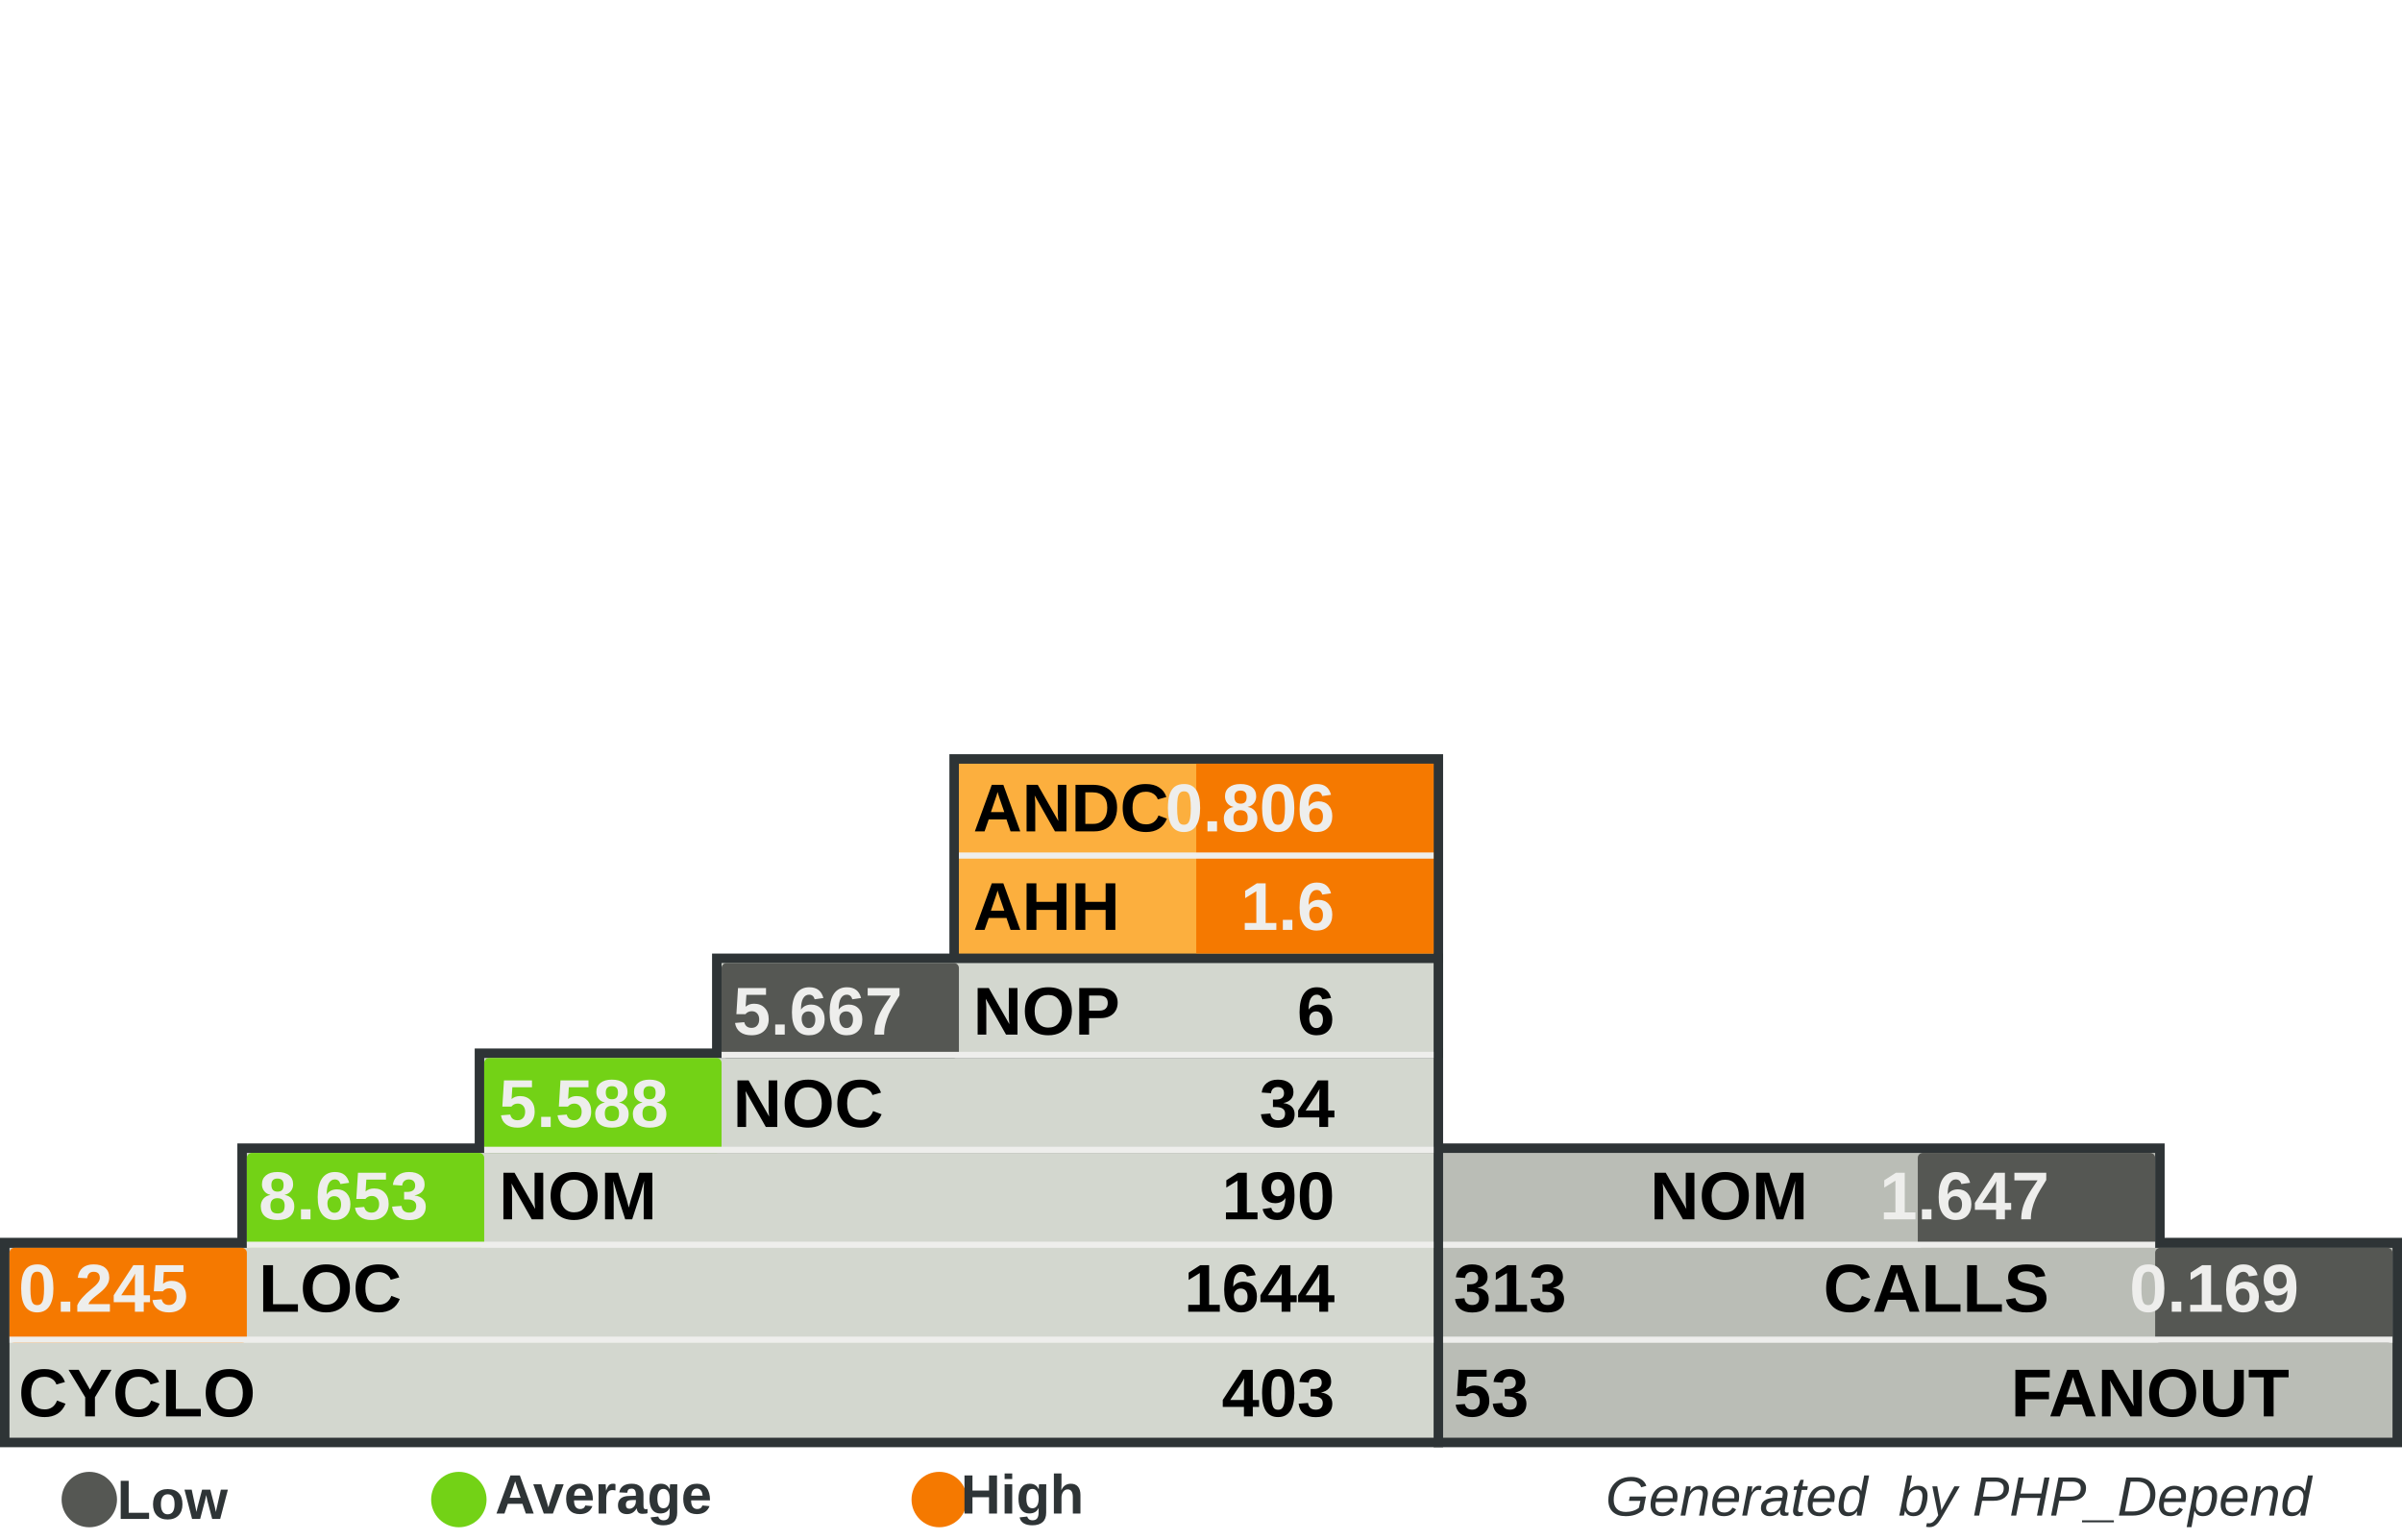
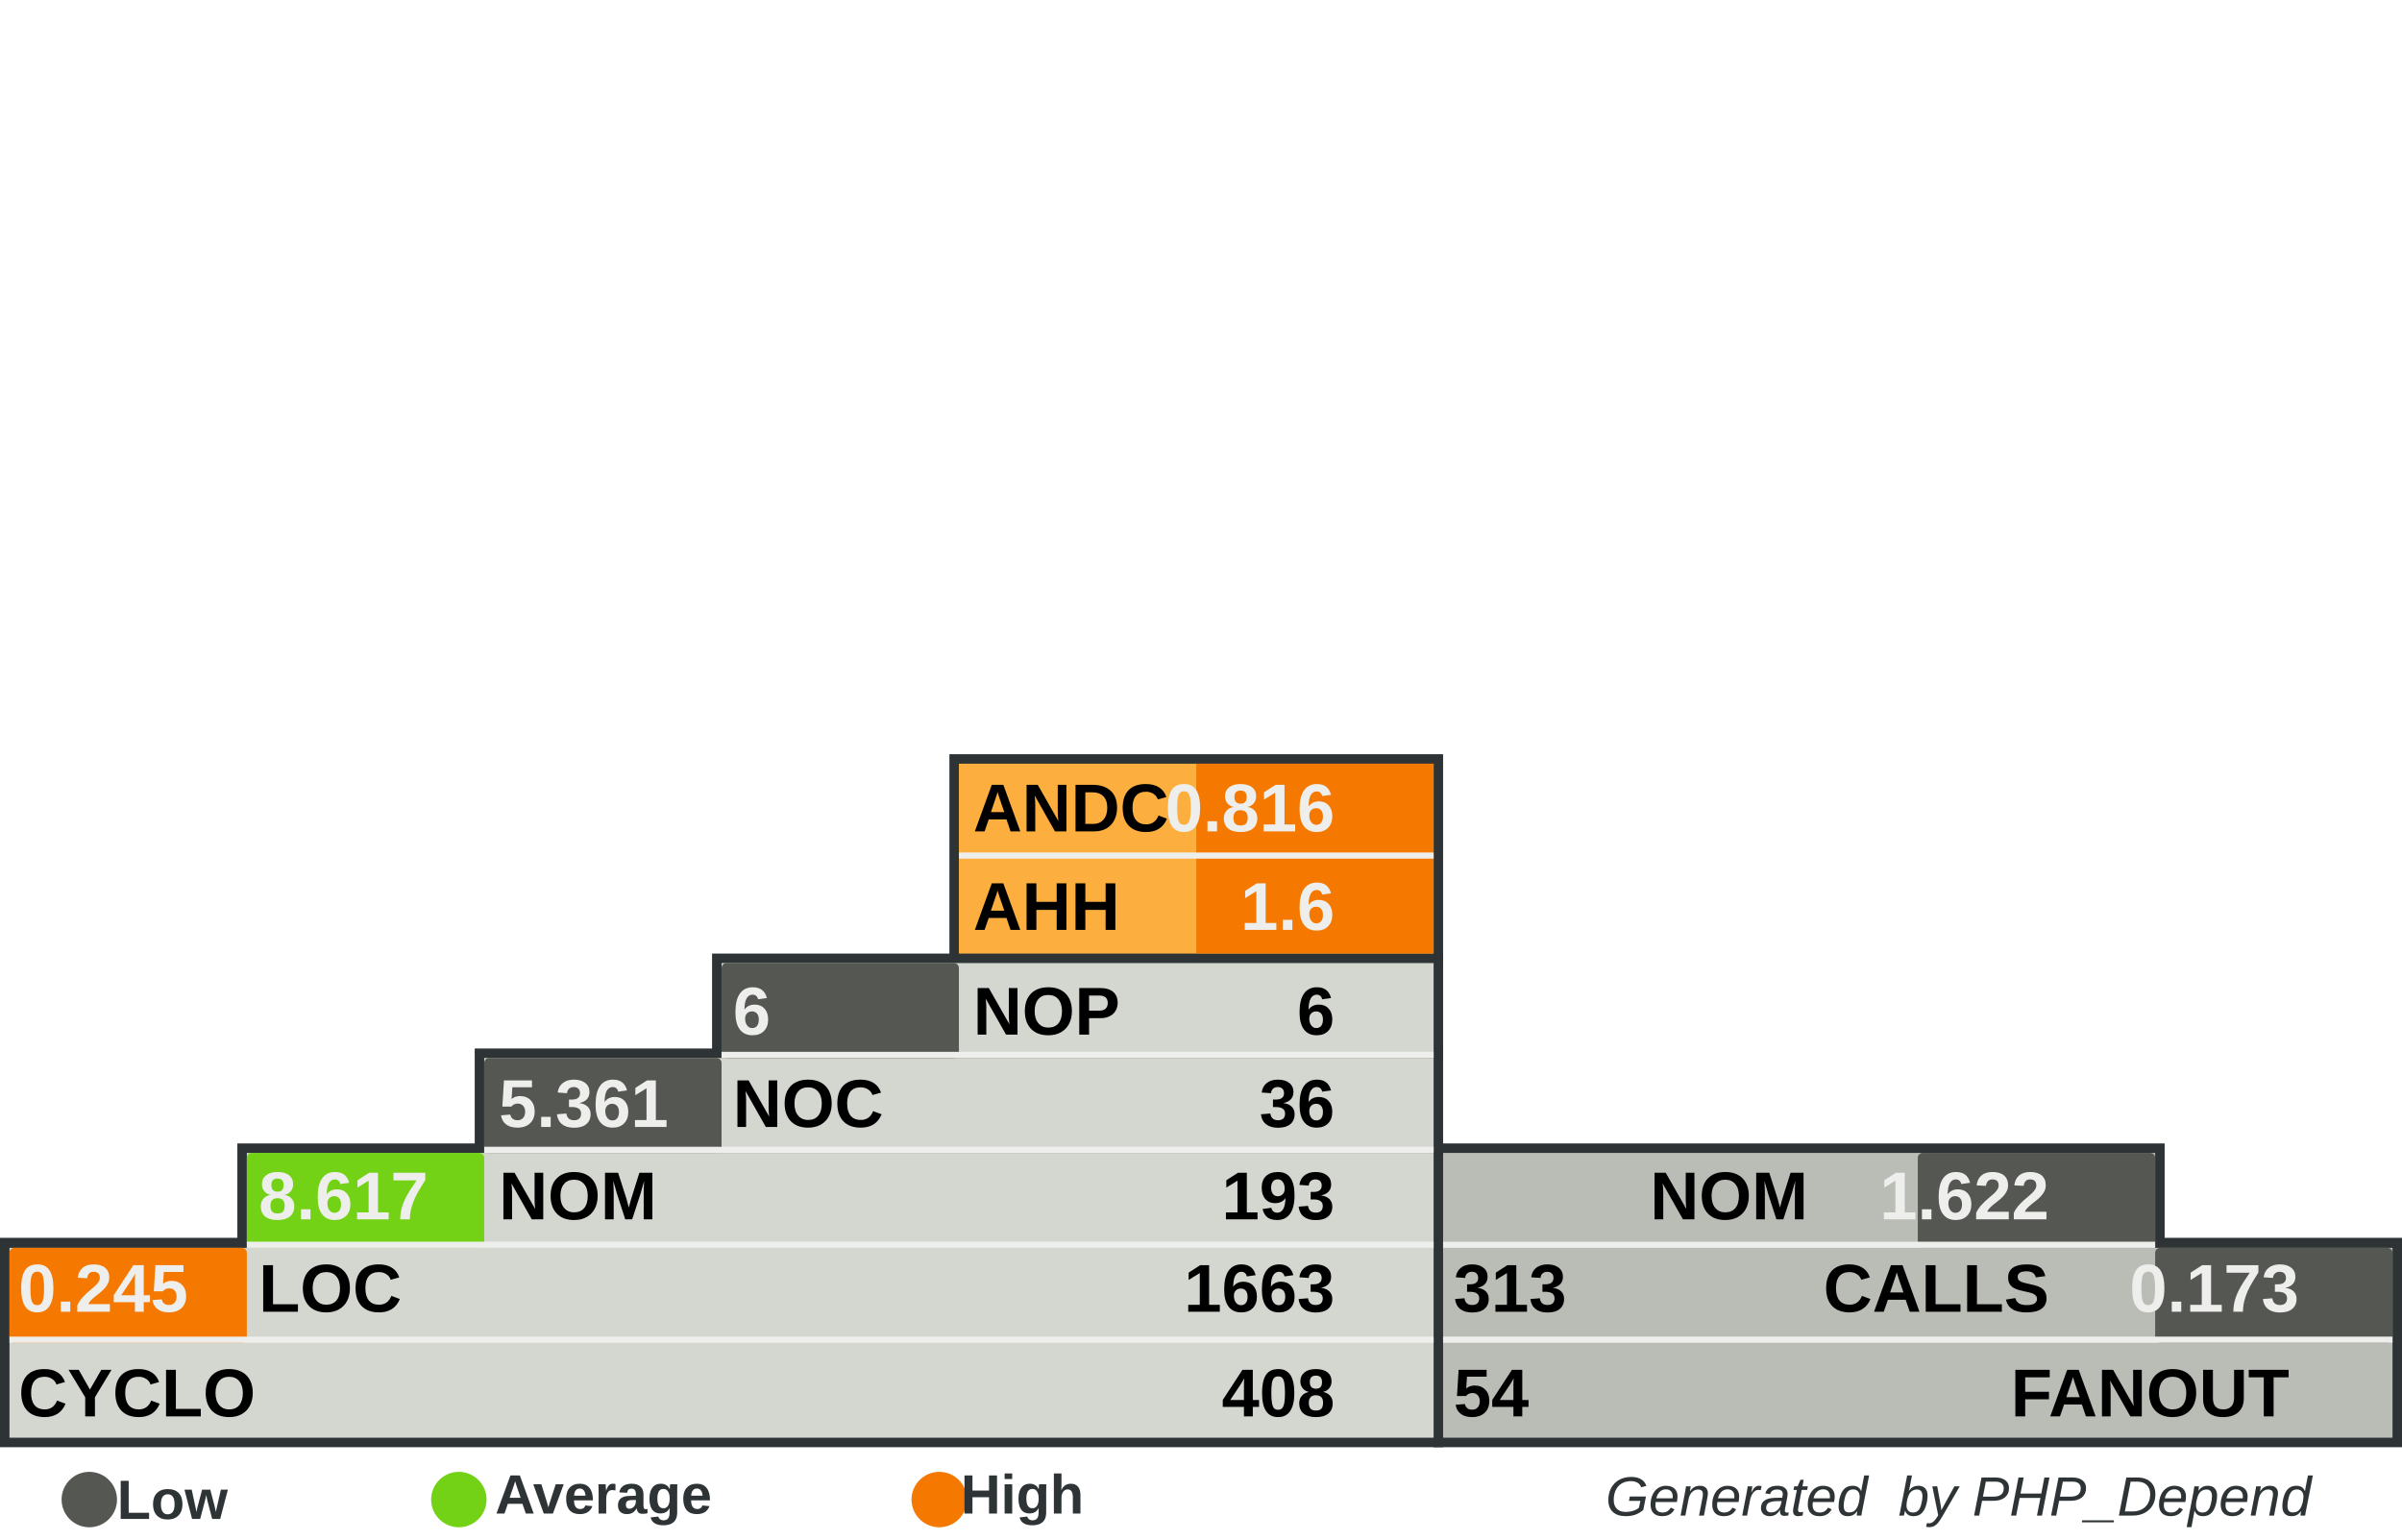
<svg xmlns="http://www.w3.org/2000/svg" width="390" height="250" id="svg5110" version="1.0">
  <defs id="defs5112">
    </defs>
  <g id="layer1">
    <rect style="fill:#555753" width="0" height="0" x="0" y="0" rx="0" ry="0" id="rect8982" xml:id="threshold.low" />
    <rect style="fill:#73d216" width="0" height="0" x="0" y="0" rx="0" ry="0" id="rect8983" xml:id="threshold.average" />
    <rect style="fill:#f57900" width="0" height="0" x="0" y="0" rx="0" ry="0" id="rect2834" xml:id="threshold.high" />
    <rect style="opacity:1;fill:#2e3436;fill-opacity:1;stroke:none;stroke-width:1;stroke-miterlimit:4;stroke-dasharray:none;stroke-opacity:1" id="rect4954" width="118.696" height="16.957" x="232.767" y="185.672" rx="2.978" ry="0" />
    <rect style="opacity:1;fill:#2e3436;fill-opacity:1;stroke:none;stroke-width:1;stroke-miterlimit:4;stroke-dasharray:none;stroke-opacity:1" id="rect4956" width="157.233" height="34" x="232.767" y="201" rx="3.945" ry="0" />
    <rect style="opacity:1;fill:#2e3436;fill-opacity:1;stroke:none;stroke-width:1;stroke-miterlimit:4;stroke-dasharray:none;stroke-opacity:1" id="rect4958" width="80.158" height="33.913" x="154.15" y="122.47" rx="2.011" ry="0" />
    <rect style="opacity:1;fill:#2e3436;fill-opacity:1;stroke:none;stroke-width:1;stroke-miterlimit:4;stroke-dasharray:none;stroke-opacity:1" id="rect4960" width="234.308" height="34" x="0" y="201" rx="5.879" ry="0" />
    <rect style="opacity:1;fill:#2e3436;fill-opacity:1;stroke:none;stroke-width:1;stroke-miterlimit:4;stroke-dasharray:none;stroke-opacity:1" id="rect4962" width="195.771" height="16.957" x="38.538" y="185.672" rx="4.912" ry="0" />
    <rect style="opacity:1;fill:#2e3436;fill-opacity:1;stroke:none;stroke-width:1;stroke-miterlimit:4;stroke-dasharray:none;stroke-opacity:1" id="rect4964" width="157.233" height="16.957" x="77.075" y="170.257" rx="3.945" ry="0" />
    <rect style="opacity:1;fill:#2e3436;fill-opacity:1;stroke:none;stroke-width:1;stroke-miterlimit:4;stroke-dasharray:none;stroke-opacity:1" id="rect4966" width="118.696" height="16.957" x="115.613" y="154.842" rx="2.978" ry="0" />
    <rect style="opacity:1;fill:#d3d7cf;fill-opacity:1;stroke:none;stroke-width:1;stroke-miterlimit:4;stroke-dasharray:none;stroke-opacity:1" id="rect4968" width="231.225" height="30.83" x="1.542" y="202.628" rx="5.801" ry="0" />
    <rect style="opacity:1;fill:#d3d7cf;fill-opacity:1;stroke:none;stroke-width:1;stroke-miterlimit:4;stroke-dasharray:none;stroke-opacity:1" id="rect4970" width="192.688" height="15.415" x="40.079" y="187.214" rx="4.834" ry="0" />
    <rect style="opacity:1;fill:#d3d7cf;fill-opacity:1;stroke:none;stroke-width:1;stroke-miterlimit:4;stroke-dasharray:none;stroke-opacity:1" id="rect4972" width="154.15" height="15.415" x="78.617" y="171.798" rx="3.868" ry="0" />
    <rect style="opacity:1;fill:#d3d7cf;fill-opacity:1;stroke:none;stroke-width:1;stroke-miterlimit:4;stroke-dasharray:none;stroke-opacity:1" id="rect4974" width="115.613" height="15.415" x="117.154" y="156.383" rx="2.901" ry="0" />
    <rect style="opacity:1;fill:#fcaf3e;fill-opacity:1;stroke:none;stroke-width:1;stroke-miterlimit:4;stroke-dasharray:none;stroke-opacity:1" id="rect4976" width="77.075" height="30.83" x="155.692" y="124.012" rx="1.934" ry="0" />
    <rect style="opacity:1;fill:#babdb6;fill-opacity:1;stroke:none;stroke-width:1;stroke-miterlimit:4;stroke-dasharray:none;stroke-opacity:1" id="rect4978" width="154.15" height="30.83" x="234.308" y="202.628" rx="3.868" ry="0" />
    <rect style="opacity:1;fill:#babdb6;fill-opacity:1;stroke:none;stroke-width:1;stroke-miterlimit:4;stroke-dasharray:none;stroke-opacity:1" id="rect4980" width="115.613" height="15.415" x="234.308" y="187.213" rx="2.901" ry="0" />
    <rect style="opacity:1;fill:#f57900;fill-opacity:1;stroke:none;stroke-width:1;stroke-miterlimit:4;stroke-dasharray:none;stroke-opacity:1" id="rect4982" xml:id="rect.andc" width="38.538" height="15.43" x="194.229" y="124.012" rx="0.967" ry="0" />
    <rect style="opacity:1;fill:#f57900;fill-opacity:1;stroke:none;stroke-width:1;stroke-miterlimit:4;stroke-dasharray:none;stroke-opacity:1" id="rect2851" xml:id="rect.ahh" width="38.538" height="15.4" x="194.229" y="139.412" rx="0.967" ry="0" />
    <rect style="opacity:1;fill:#555753;fill-opacity:1;stroke:none;stroke-width:1;stroke-miterlimit:4;stroke-dasharray:none;stroke-opacity:1" id="rect4984" xml:id="rect.noc-nop" width="38.538" height="15.415" x="117.154" y="156.383" rx="0.806" />
-     <rect style="opacity:1;fill:#73d216;fill-opacity:1;stroke:none;stroke-width:1;stroke-miterlimit:4;stroke-dasharray:none;stroke-opacity:1" id="rect4986" xml:id="rect.nom-noc" width="38.538" height="15.415" x="78.617" y="171.798" rx="0.806" />
+     <rect style="opacity:1;fill:#555753;fill-opacity:1;stroke:none;stroke-width:1;stroke-miterlimit:4;stroke-dasharray:none;stroke-opacity:1" id="rect4986" xml:id="rect.nom-noc" width="38.538" height="15.415" x="78.617" y="171.798" rx="0.806" />
    <rect style="opacity:1;fill:#73d216;fill-opacity:1;stroke:none;stroke-width:1;stroke-miterlimit:4;stroke-dasharray:none;stroke-opacity:1" id="rect4988" xml:id="rect.loc-nom" width="38.538" height="15.415" x="40.079" y="187.213" rx="0.806" />
    <rect style="opacity:1;fill:#f57900;fill-opacity:1;stroke:none;stroke-width:1;stroke-miterlimit:4;stroke-dasharray:none;stroke-opacity:1" id="rect4990" xml:id="rect.cyclo-loc" width="38.538" height="15.415" x="1.542" y="202.628" rx="0.806" />
    <rect style="opacity:1;fill:#555753;fill-opacity:1;stroke:none;stroke-width:1;stroke-miterlimit:4;stroke-dasharray:none;stroke-opacity:1" id="rect4992" xml:id="rect.calls-nom" width="38.538" height="15.415" x="311.383" y="187.213" rx="0.806" />
    <rect style="opacity:1;fill:#555753;fill-opacity:1;stroke:none;stroke-width:1;stroke-miterlimit:4;stroke-dasharray:none;stroke-opacity:1" id="rect4994" xml:id="rect.fanout-calls" width="38.538" height="15.415" x="349.921" y="202.628" rx="0.806" />
    <rect style="opacity:1;fill:#eeeeec;fill-opacity:1;stroke:none;stroke-width:1;stroke-miterlimit:4;stroke-dasharray:none;stroke-opacity:1" id="rect4996" width="231.225" height="1" x="1.542" y="217.043" rx="5.801" ry="0" />
    <rect style="opacity:1;fill:#eeeeec;fill-opacity:1;stroke:none;stroke-width:1;stroke-miterlimit:4;stroke-dasharray:none;stroke-opacity:1" id="rect4998" width="192.688" height="1" x="40.079" y="201.628" rx="4.834" ry="0" />
    <rect style="opacity:1;fill:#eeeeec;fill-opacity:1;stroke:none;stroke-width:1;stroke-miterlimit:4;stroke-dasharray:none;stroke-opacity:1" id="rect5000" width="154.15" height="1" x="78.617" y="186.213" rx="3.868" ry="0" />
    <rect style="opacity:1;fill:#eeeeec;fill-opacity:1;stroke:none;stroke-width:1;stroke-miterlimit:4;stroke-dasharray:none;stroke-opacity:1" id="rect5002" width="115.613" height="1" x="117.154" y="170.798" rx="2.901" ry="0" />
    <rect style="opacity:1;fill:#eeeeec;fill-opacity:1;stroke:none;stroke-width:1;stroke-miterlimit:4;stroke-dasharray:none;stroke-opacity:1" id="rect5004" width="115.613" height="1" x="234.308" y="201.628" rx="2.901" ry="0" />
    <rect style="opacity:1;fill:#eeeeec;fill-opacity:1;stroke:none;stroke-width:1;stroke-miterlimit:4;stroke-dasharray:none;stroke-opacity:1" id="rect5006" width="154.15" height="1" x="234.308" y="217.043" rx="3.868" ry="0" />
    <rect style="opacity:1;fill:#eeeeec;fill-opacity:1;stroke:none;stroke-width:1;stroke-miterlimit:4;stroke-dasharray:none;stroke-opacity:1" id="rect5008" width="77.075" height="1" x="155.692" y="138.427" rx="1.934" ry="0" />
    <text xml:space="preserve" style="font-size:11px;font-style:normal;font-variant:normal;font-weight:bold;font-stretch:normal;fill:#000000;fill-opacity:1;stroke:none;stroke-width:1px;stroke-linecap:butt;stroke-linejoin:miter;stroke-opacity:1;font-family:Arial" x="158" y="135" title="Average Number of Derived Classes" id="text5010">
      <tspan title="Average Number of Derived Classes" id="tspan5012" x="158" y="135">ANDC</tspan>
    </text>
    <text xml:space="preserve" style="font-size:11px;font-style:normal;font-variant:normal;font-weight:bold;font-stretch:normal;fill:#000000;fill-opacity:1;stroke:none;stroke-width:1px;stroke-linecap:butt;stroke-linejoin:miter;stroke-opacity:1;font-family:Arial" x="158" y="151" title="Average Hierarchy Height" id="text5014">
      <tspan title="Average Hierarchy Height" id="tspan5016" x="158" y="151">AHH</tspan>
    </text>
    <text xml:space="preserve" style="font-size:11px;font-style:normal;font-variant:normal;font-weight:bold;font-stretch:normal;fill:#000000;fill-opacity:1;stroke:none;stroke-width:1px;stroke-linecap:butt;stroke-linejoin:miter;stroke-opacity:1;font-family:Arial" x="158" y="168" title="Number Of Packages" id="text5018">
      <tspan title="Number Of Packages" id="tspan5020" x="158" y="168">NOP</tspan>
    </text>
    <text xml:space="preserve" style="font-size:11px;font-style:normal;font-variant:normal;font-weight:bold;font-stretch:normal;fill:#000000;fill-opacity:1;stroke:none;stroke-width:1px;stroke-linecap:butt;stroke-linejoin:miter;stroke-opacity:1;font-family:Arial" x="119" y="183" id="text5022" title="Number Of Classes" transform="scale(0.9999985,1.000001)">
      <tspan title="Number Of Classes" id="tspan5024" x="119" y="183">NOC</tspan>
    </text>
    <text xml:space="preserve" style="font-size:11px;font-style:normal;font-variant:normal;font-weight:bold;font-stretch:normal;fill:#000000;fill-opacity:1;stroke:none;stroke-width:1px;stroke-linecap:butt;stroke-linejoin:miter;stroke-opacity:1;font-family:Arial" x="81" y="198" id="text5026" title="Number Of Methods (Methods+Functions)" transform="scale(0.9999985,1.000001)">
      <tspan title="Number Of Methods (Methods+Functions)" id="tspan5028" x="81" y="198">NOM</tspan>
    </text>
    <text xml:space="preserve" style="font-size:11px;font-style:normal;font-variant:normal;font-weight:bold;font-stretch:normal;fill:#000000;fill-opacity:1;stroke:none;stroke-width:1px;stroke-linecap:butt;stroke-linejoin:miter;stroke-opacity:1;font-family:Arial" x="42" y="213" id="text5030" title="Lines Of Code (Non Comment and Non Whitespace Lines)" transform="scale(0.9999985,1.000001)">
      <tspan title="Lines Of Code (Non Comment and Non Whitespace Lines)" id="tspan5032" x="42" y="213">LOC</tspan>
    </text>
    <text xml:space="preserve" style="font-size:11px;font-style:normal;font-variant:normal;font-weight:bold;font-stretch:normal;fill:#000000;fill-opacity:1;stroke:none;stroke-width:1px;stroke-linecap:butt;stroke-linejoin:miter;stroke-opacity:1;font-family:Arial" x="3" y="230" id="text5034" title="Cyclomatic Complexity" transform="scale(0.9999985,1.000001)">
      <tspan title="Cyclomatic Complexity" id="tspan5036" x="3" y="230">CYCLO</tspan>
    </text>
    <text xml:space="preserve" style="font-size:11px;font-style:normal;font-variant:normal;font-weight:bold;font-stretch:normal;text-align:end;text-anchor:end;fill:#000000;fill-opacity:1;stroke:none;stroke-width:1px;stroke-linecap:butt;stroke-linejoin:miter;stroke-opacity:1;font-family:Arial" x="308.858" y="198" id="text5038" title="Number Of Methods (Methods+Functions)" transform="scale(0.9999985,1.000001)">
      <tspan title="Number Of Methods (Methods+Functions)" id="tspan5040" x="308.858" y="198">NOM</tspan>
    </text>
    <text xml:space="preserve" style="font-size:11px;font-style:normal;font-variant:normal;font-weight:bold;font-stretch:normal;text-anchor:end;fill:#000000;fill-opacity:1;stroke:none;stroke-width:1px;stroke-linecap:butt;stroke-linejoin:miter;stroke-opacity:1;font-family:Arial" x="348" y="213" id="text5042" title="Number of Operation Calls" transform="scale(0.9999985,1.000001)">
      <tspan title="Number of Operation Calls" id="tspan5044" x="348" y="213">CALLS</tspan>
    </text>
    <text xml:space="preserve" style="font-size:11px;font-style:normal;font-variant:normal;font-weight:bold;font-stretch:normal;text-anchor:end;fill:#000000;fill-opacity:1;stroke:none;stroke-width:1px;stroke-linecap:butt;stroke-linejoin:miter;stroke-opacity:1;font-family:Arial" x="387" y="230" id="text5046" title="Number of Called Classes" transform="scale(0.9999985,1.000001)">
      <tspan title="Number of Called Classes" id="tspan5048" x="387" y="230">FANOUT</tspan>
    </text>
    <text xml:space="preserve" style="font-size:11px;font-style:normal;font-variant:normal;font-weight:bold;font-stretch:normal;fill:#000000;fill-opacity:1;stroke:none;stroke-width:1px;stroke-linecap:butt;stroke-linejoin:miter;stroke-opacity:1;font-family:Arial" title="Number of Called Classes" x="236" y="230" id="text5050" transform="scale(0.9999985,1.000001)">
-       <tspan title="Number of Called Classes" id="tspan5052" xml:id="pdepend.fanout" x="236" y="230">53</tspan>
+       <tspan title="Number of Called Classes" id="tspan5052" xml:id="pdepend.fanout" x="236" y="230">54</tspan>
    </text>
    <text xml:space="preserve" style="font-size:11px;font-style:normal;font-variant:normal;font-weight:bold;font-stretch:normal;fill:#000000;fill-opacity:1;stroke:none;stroke-width:1px;stroke-linecap:butt;stroke-linejoin:miter;stroke-opacity:1;font-family:Arial" title="Number of Operation Calls" x="236" y="213" id="text5054" transform="scale(0.9999985,1.000001)">
      <tspan title="Number of Operation Calls" id="tspan5056" xml:id="pdepend.calls" x="236" y="213">313</tspan>
    </text>
    <text xml:space="preserve" style="font-size:11px;font-style:normal;font-variant:normal;font-weight:bold;font-stretch:normal;text-anchor:end;fill:#000000;fill-opacity:1;stroke:none;stroke-width:1px;stroke-linecap:butt;stroke-linejoin:miter;stroke-opacity:1;font-family:Arial" title="Cyclomatic Complexity" x="232" y="230" id="text5058" transform="scale(0.9999985,1.000001)">
-       <tspan title="Cyclomatic Complexity" id="tspan5060" xml:id="pdepend.cyclo" x="232" y="230">403</tspan>
+       <tspan title="Cyclomatic Complexity" id="tspan5060" xml:id="pdepend.cyclo" x="232" y="230">408</tspan>
    </text>
    <text xml:space="preserve" style="font-size:11px;font-style:normal;font-variant:normal;font-weight:bold;font-stretch:normal;text-anchor:end;fill:#000000;fill-opacity:1;stroke:none;stroke-width:1px;stroke-linecap:butt;stroke-linejoin:miter;stroke-opacity:1;font-family:Arial" title="Lines Of Code (Non Comment and Non Whitespace Lines)" x="232" y="213" id="text5062" transform="scale(0.9999985,1.000001)">
-       <tspan xml:id="pdepend.loc" title="Lines Of Code (Non Comment and Non Whitespace Lines)" id="tspan5064" x="232" y="213">1644</tspan>
+       <tspan xml:id="pdepend.loc" title="Lines Of Code (Non Comment and Non Whitespace Lines)" id="tspan5064" x="232" y="213">1663</tspan>
    </text>
    <text xml:space="preserve" style="font-size:11px;font-style:normal;font-variant:normal;font-weight:bold;font-stretch:normal;text-anchor:end;fill:#000000;fill-opacity:1;stroke:none;stroke-width:1px;stroke-linecap:butt;stroke-linejoin:miter;stroke-opacity:1;font-family:Arial" title="Number Of Methods (Methods+Functions)" x="232" y="198" id="text5066" transform="scale(0.9999985,1.000001)">
-       <tspan title="Number Of Methods (Methods+Functions)" id="tspan5068" xml:id="pdepend.nom" x="232" y="198">190</tspan>
+       <tspan title="Number Of Methods (Methods+Functions)" id="tspan5068" xml:id="pdepend.nom" x="232" y="198">193</tspan>
    </text>
    <text xml:space="preserve" style="font-size:11px;font-style:normal;font-variant:normal;font-weight:bold;font-stretch:normal;text-anchor:end;fill:#000000;fill-opacity:1;stroke:none;stroke-width:1px;stroke-linecap:butt;stroke-linejoin:miter;stroke-opacity:1;font-family:Arial" title="Number Of Packages" x="232" y="168" id="text5070" transform="scale(0.9999985,1.000001)">
      <tspan title="Number Of Packages" id="tspan5072" xml:id="pdepend.nop" x="232" y="168">6</tspan>
    </text>
    <text xml:space="preserve" style="font-size:11px;font-style:normal;font-variant:normal;font-weight:bold;font-stretch:normal;text-anchor:end;fill:#000000;fill-opacity:1;stroke:none;stroke-width:1px;stroke-linecap:butt;stroke-linejoin:miter;stroke-opacity:1;font-family:Arial" title="Number Of Classes" x="232" y="183" id="text5074" transform="scale(0.9999985,1.000001)">
-       <tspan title="Number Of Classes" id="tspan5076" xml:id="pdepend.noc" x="232" y="183">34</tspan>
+       <tspan title="Number Of Classes" id="tspan5076" xml:id="pdepend.noc" x="232" y="183">36</tspan>
    </text>
    <text xml:space="preserve" style="font-size:11px;font-style:normal;font-variant:normal;font-weight:bold;font-stretch:normal;text-anchor:end;fill:#eeeeec;fill-opacity:1;stroke:none;stroke-width:1px;stroke-linecap:butt;stroke-linejoin:miter;stroke-opacity:1;font-family:Arial" title="Average Number of Derived Classes" x="232" y="135" id="text5078" transform="scale(0.9999985,1.000001)">
-       <tspan title="Average Number of Derived Classes" id="tspan5080" xml:id="pdepend.andc" x="232" y="135">0.806</tspan>
+       <tspan title="Average Number of Derived Classes" id="tspan5080" xml:id="pdepend.andc" x="232" y="135">0.816</tspan>
    </text>
    <text xml:space="preserve" style="font-size:11px;font-style:normal;font-variant:normal;font-weight:bold;font-stretch:normal;text-anchor:end;fill:#eeeeec;fill-opacity:1;stroke:none;stroke-width:1px;stroke-linecap:butt;stroke-linejoin:miter;stroke-opacity:1;font-family:Arial" title="Average Hierarchy Height" x="232" y="151" id="text5082" transform="scale(0.9999985,1.000001)">
      <tspan title="Average Hierarchy Height" id="tspan5084" xml:id="pdepend.ahh" x="232" y="151">1.6</tspan>
    </text>
    <text xml:space="preserve" style="font-size:11px;font-style:normal;font-variant:normal;font-weight:bold;font-stretch:normal;fill:#eeeeec;fill-opacity:1;stroke:none;stroke-width:1px;stroke-linecap:butt;stroke-linejoin:miter;stroke-opacity:1;font-family:Arial" title="Ratio: Number of Classes / Number of Packages" x="119" y="168" id="text5086" transform="scale(0.9999985,1.000001)">
-       <tspan title="Ratio: Number of Classes / Number of Packages" id="tspan5088" xml:id="pdepend.noc-nop" x="119" y="168">5.667</tspan>
+       <tspan title="Ratio: Number of Classes / Number of Packages" id="tspan5088" xml:id="pdepend.noc-nop" x="119" y="168">6</tspan>
    </text>
    <text xml:space="preserve" style="font-size:11px;font-style:normal;font-variant:normal;font-weight:bold;font-stretch:normal;fill:#eeeeec;fill-opacity:1;stroke:none;stroke-width:1px;stroke-linecap:butt;stroke-linejoin:miter;stroke-opacity:1;font-family:Arial" title="Ratio: Number of Methods / Number of Classes" x="81" y="183" id="text5090" transform="scale(0.9999985,1.000001)">
-       <tspan title="Ratio: Number of Methods / Number of Classes" id="tspan5092" xml:id="pdepend.nom-noc" x="81" y="183">5.588</tspan>
+       <tspan title="Ratio: Number of Methods / Number of Classes" id="tspan5092" xml:id="pdepend.nom-noc" x="81" y="183">5.361</tspan>
    </text>
    <text xml:space="preserve" style="font-size:11px;font-style:normal;font-variant:normal;font-weight:bold;font-stretch:normal;fill:#eeeeec;fill-opacity:1;stroke:none;stroke-width:1px;stroke-linecap:butt;stroke-linejoin:miter;stroke-opacity:1;font-family:Arial" title="Ratio: Lines of Code / Number of Methods" x="42" y="198" id="text5094" transform="scale(0.9999985,1.000001)">
-       <tspan title="Ratio: Lines of Code / Number of Methods" id="tspan5096" xml:id="pdepend.loc-nom" x="42" y="198">8.653</tspan>
+       <tspan title="Ratio: Lines of Code / Number of Methods" id="tspan5096" xml:id="pdepend.loc-nom" x="42" y="198">8.617</tspan>
    </text>
    <text xml:space="preserve" style="font-size:11px;font-style:normal;font-variant:normal;font-weight:bold;font-stretch:normal;fill:#eeeeec;fill-opacity:1;stroke:none;stroke-width:1px;stroke-linecap:butt;stroke-linejoin:miter;stroke-opacity:1;font-family:Arial" title="Ratio: Cyclomatic Complexity / Lines of Code" x="3" y="213" id="text5098" transform="scale(0.9999985,1.000001)">
      <tspan title="Ratio: Cyclomatic Complexity / Lines of Code" id="tspan5100" xml:id="pdepend.cyclo-loc" x="3" y="213">0.245</tspan>
    </text>
    <text xml:space="preserve" style="font-size:11px;font-style:normal;font-variant:normal;font-weight:bold;font-stretch:normal;text-anchor:end;fill:#eeeeec;fill-opacity:1;stroke:none;stroke-width:1px;stroke-linecap:butt;stroke-linejoin:miter;stroke-opacity:1;font-family:Arial" title="Ratio: Number of Called Classes(FANOUT) / Number of Operation Calls" x="388.563" y="213" id="text5102" transform="scale(0.9999985,1.000001)">
-       <tspan title="Ratio: Number of Called Classes(FANOUT) / Number of Operation Calls" id="tspan5104" xml:id="pdepend.fanout-calls" x="388.563" y="213">0.169</tspan>
+       <tspan title="Ratio: Number of Called Classes(FANOUT) / Number of Operation Calls" id="tspan5104" xml:id="pdepend.fanout-calls" x="388.563" y="213">0.173</tspan>
    </text>
    <text xml:space="preserve" style="font-size:11px;font-style:normal;font-variant:normal;font-weight:bold;font-stretch:normal;text-anchor:end;fill:#eeeeec;fill-opacity:1;stroke:none;stroke-width:1px;stroke-linecap:butt;stroke-linejoin:miter;stroke-opacity:1;font-family:Arial" title="Ratio: Number of Operation Calls / Number of Methods (Methods+Functions)" x="348" y="198" id="text5106" transform="scale(0.9999985,1.000001)">
-       <tspan title="Ratio: Number of Operation Calls / Number of Methods (Methods+Functions)" id="tspan5108" xml:id="pdepend.calls-nom" x="348" y="198">1.647</tspan>
+       <tspan title="Ratio: Number of Operation Calls / Number of Methods (Methods+Functions)" id="tspan5108" xml:id="pdepend.calls-nom" x="348" y="198">1.622</tspan>
    </text>
    <text xml:space="preserve" style="font-size:8px;font-style:normal;font-variant:normal;font-weight:bold;font-stretch:normal;text-align:end;text-anchor:end;fill:#2e3436;fill-opacity:1;stroke:none;stroke-width:1px;stroke-linecap:butt;stroke-linejoin:miter;stroke-opacity:1;font-family:Arial" x="386.395" y="246.106" id="text2692">
      <tspan id="tspan2694" x="386.395" y="246.106" style="font-size:9px;font-style:italic;font-variant:normal;font-weight:normal;font-stretch:normal;text-align:end;text-anchor:end;fill:#2e3436;font-family:Arial;">Generated  by PHP_Depend</tspan>
    </text>
    <path style="opacity:1;fill:#555753;fill-opacity:1;stroke:none;stroke-width:1;stroke-miterlimit:4;stroke-dasharray:none;stroke-opacity:1" id="path3780" d="M 65.333,285.667 A 12,10.333 0 1 1 41.333,285.667 A 12,10.333 0 1 1 65.333,285.667 z" transform="matrix(0.375,0,0,0.4354839,-5.5,119.0968)" />
    <text xml:space="preserve" style="font-size:8px;font-style:normal;font-weight:bold;text-align:center;text-anchor:middle;fill:#2e3436;fill-opacity:1;stroke:none;stroke-width:1px;stroke-linecap:butt;stroke-linejoin:miter;stroke-opacity:1;font-family:URW Chancery L;" x="32.387" y="246.642" id="text3782">
      <tspan id="tspan3784" x="32.387" y="246.642" style="font-size:9px;font-style:normal;font-variant:normal;font-weight:bold;font-stretch:normal;fill:#2e3436;font-family:Arial;">Low</tspan>
    </text>
    <path style="opacity:1;fill:#73d216;fill-opacity:1;stroke:none;stroke-width:1;stroke-miterlimit:4;stroke-dasharray:none;stroke-opacity:1" id="path3786" d="M 65.333,285.667 A 12,10.333 0 1 1 41.333,285.667 A 12,10.333 0 1 1 65.333,285.667 z" transform="matrix(0.375,0,0,0.4354839,54.5,119.0968)" />
    <text xml:space="preserve" style="font-size:8px;font-style:normal;font-weight:bold;text-align:center;text-anchor:middle;fill:#2e3436;fill-opacity:1;stroke:none;stroke-width:1px;stroke-linecap:butt;stroke-linejoin:miter;stroke-opacity:1;font-family:URW Chancery L;" x="102.387" y="245.774" id="text3788">
      <tspan id="tspan3790" x="102.387" y="245.774" style="font-size:9px;font-style:normal;font-variant:normal;font-weight:bold;font-stretch:normal;fill:#2e3436;font-family:Arial;">Average</tspan>
    </text>
    <path style="opacity:1;fill:#f57900;fill-opacity:1;stroke:none;stroke-width:1;stroke-miterlimit:4;stroke-dasharray:none;stroke-opacity:1" id="path3792" d="M 65.333,285.667 A 12,10.333 0 1 1 41.333,285.667 A 12,10.333 0 1 1 65.333,285.667 z" transform="matrix(0.375,0,0,0.4354839,132.5,119.0968)" />
    <text xml:space="preserve" style="font-size:8px;font-style:normal;font-weight:bold;text-align:center;text-anchor:middle;fill:#2e3436;fill-opacity:1;stroke:none;stroke-width:1px;stroke-linecap:butt;stroke-linejoin:miter;stroke-opacity:1;font-family:URW Chancery L;" x="170.387" y="245.774" id="text3794">
      <tspan id="tspan3796" x="170.387" y="245.774" style="font-size:9px;font-style:normal;font-variant:normal;font-weight:bold;font-stretch:normal;fill:#2e3436;font-family:Arial;">High</tspan>
    </text>
  </g>
</svg>
